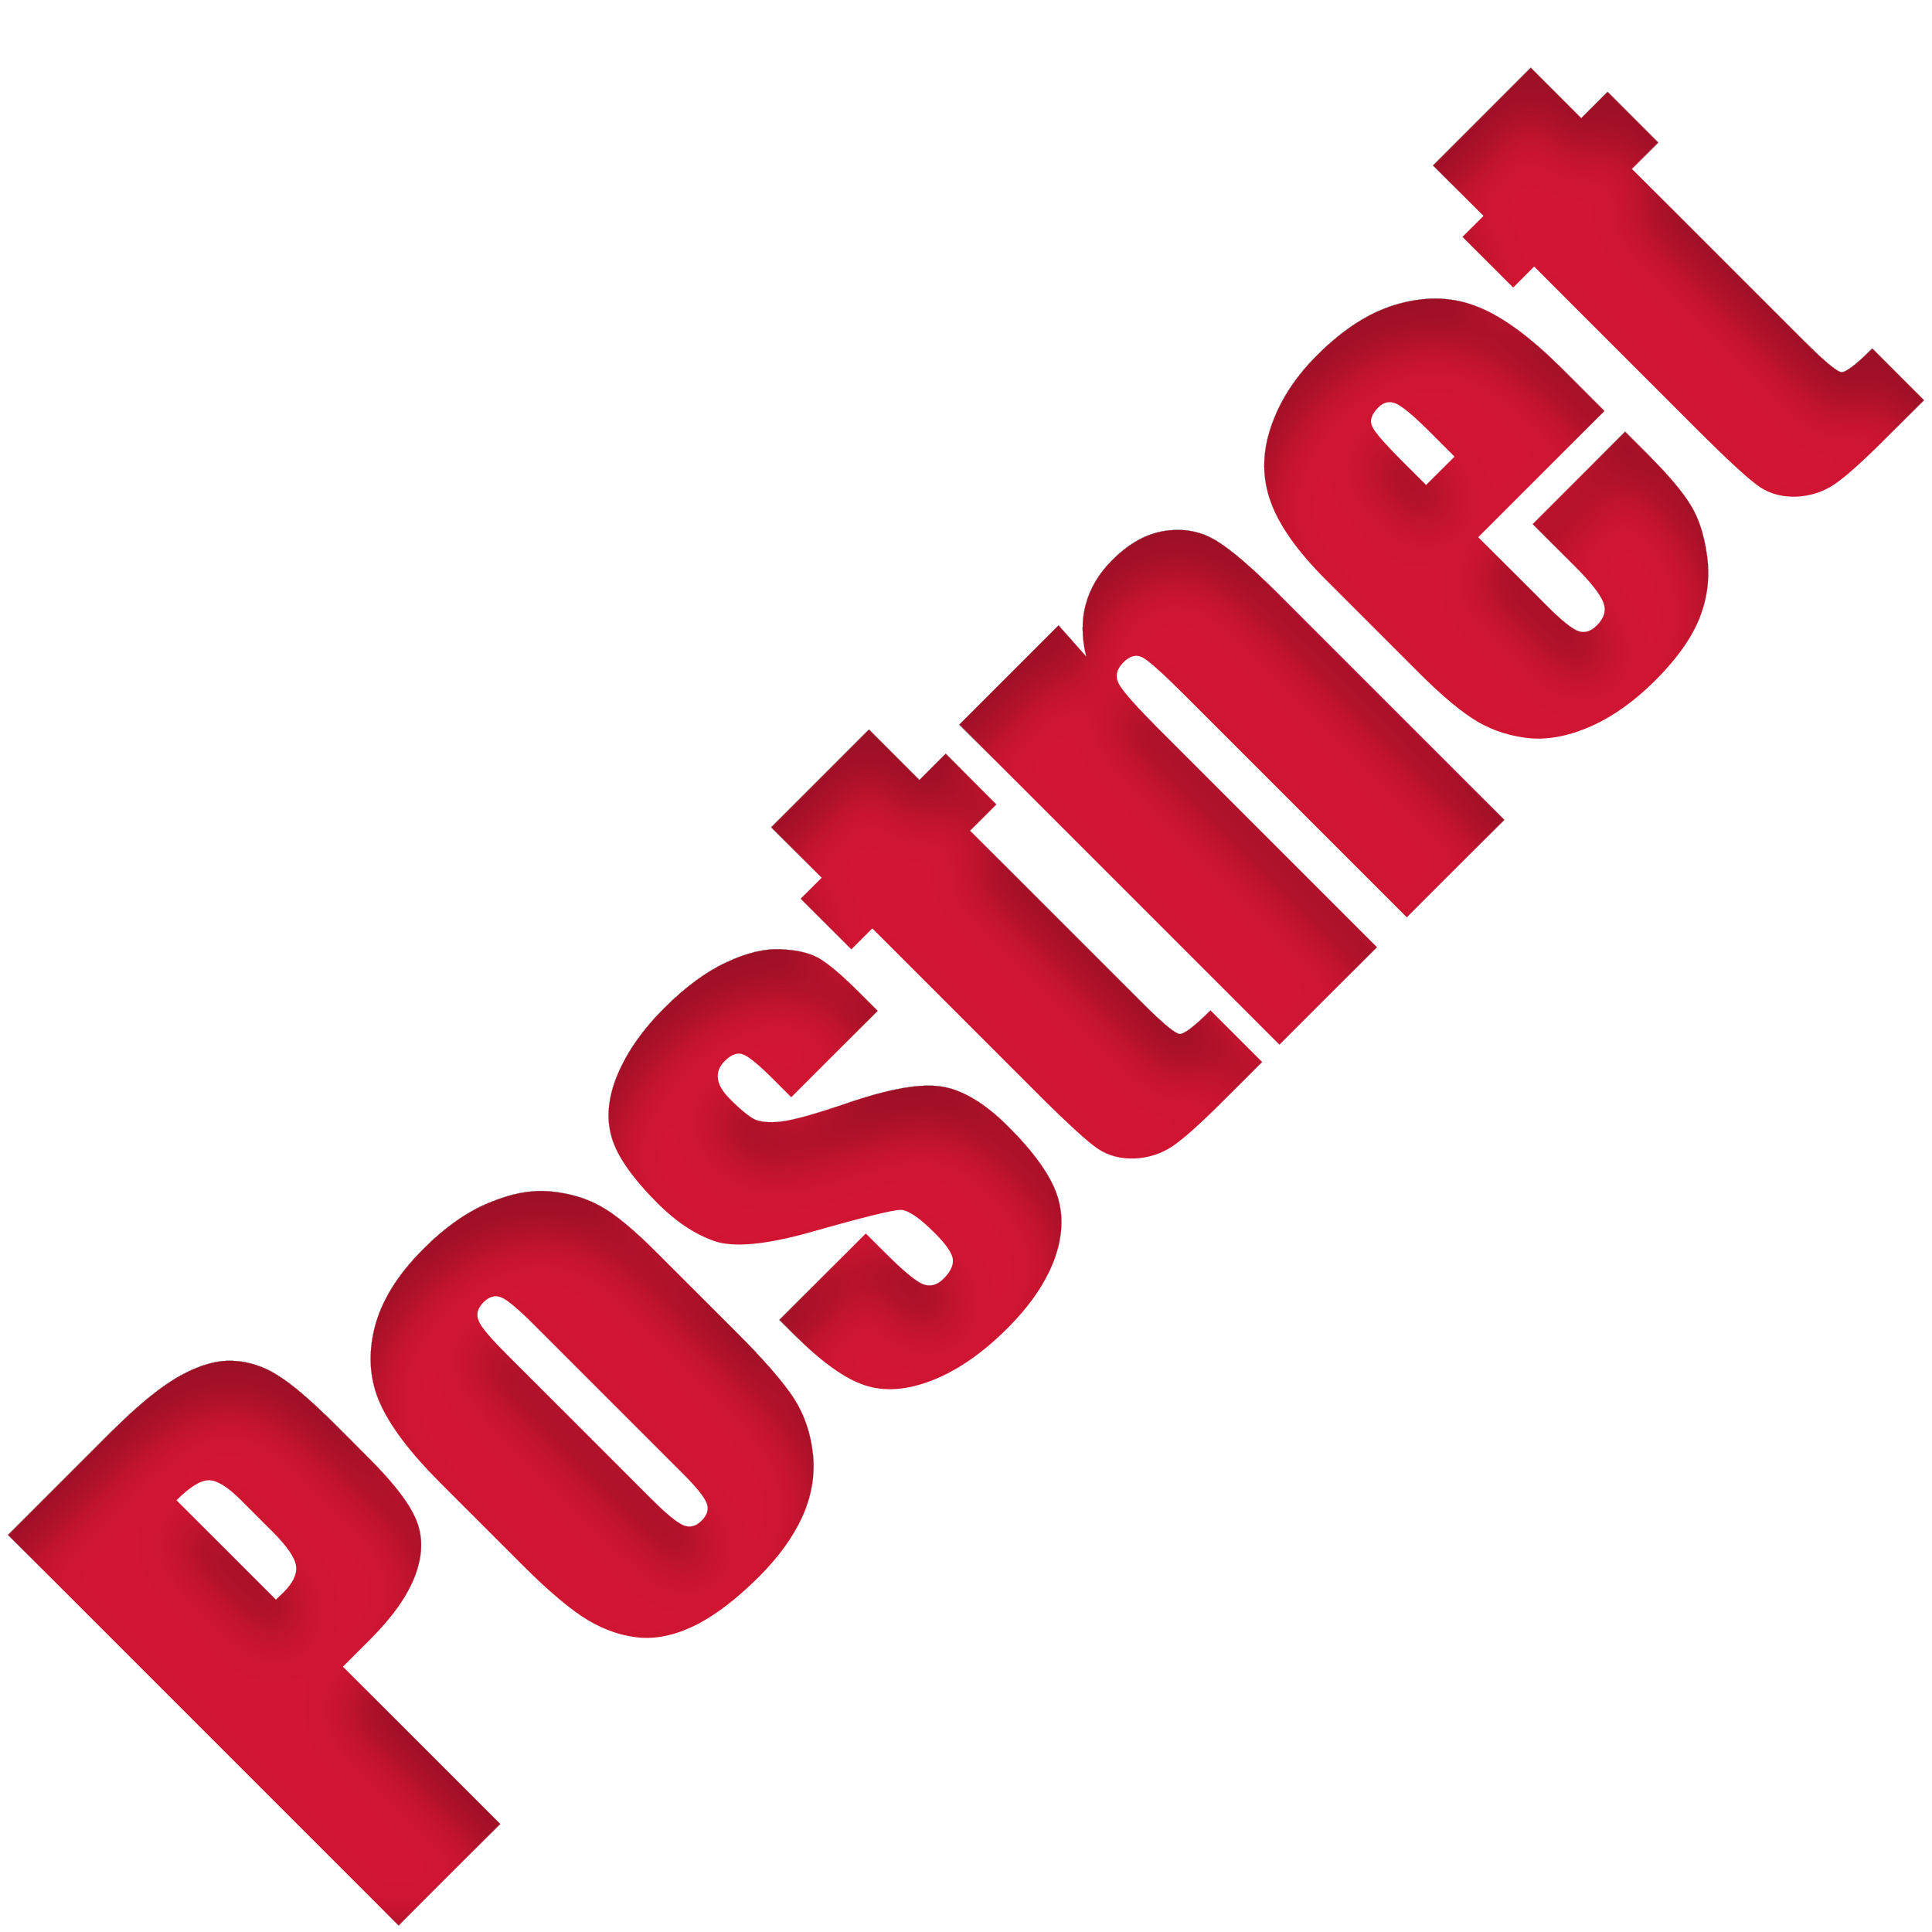
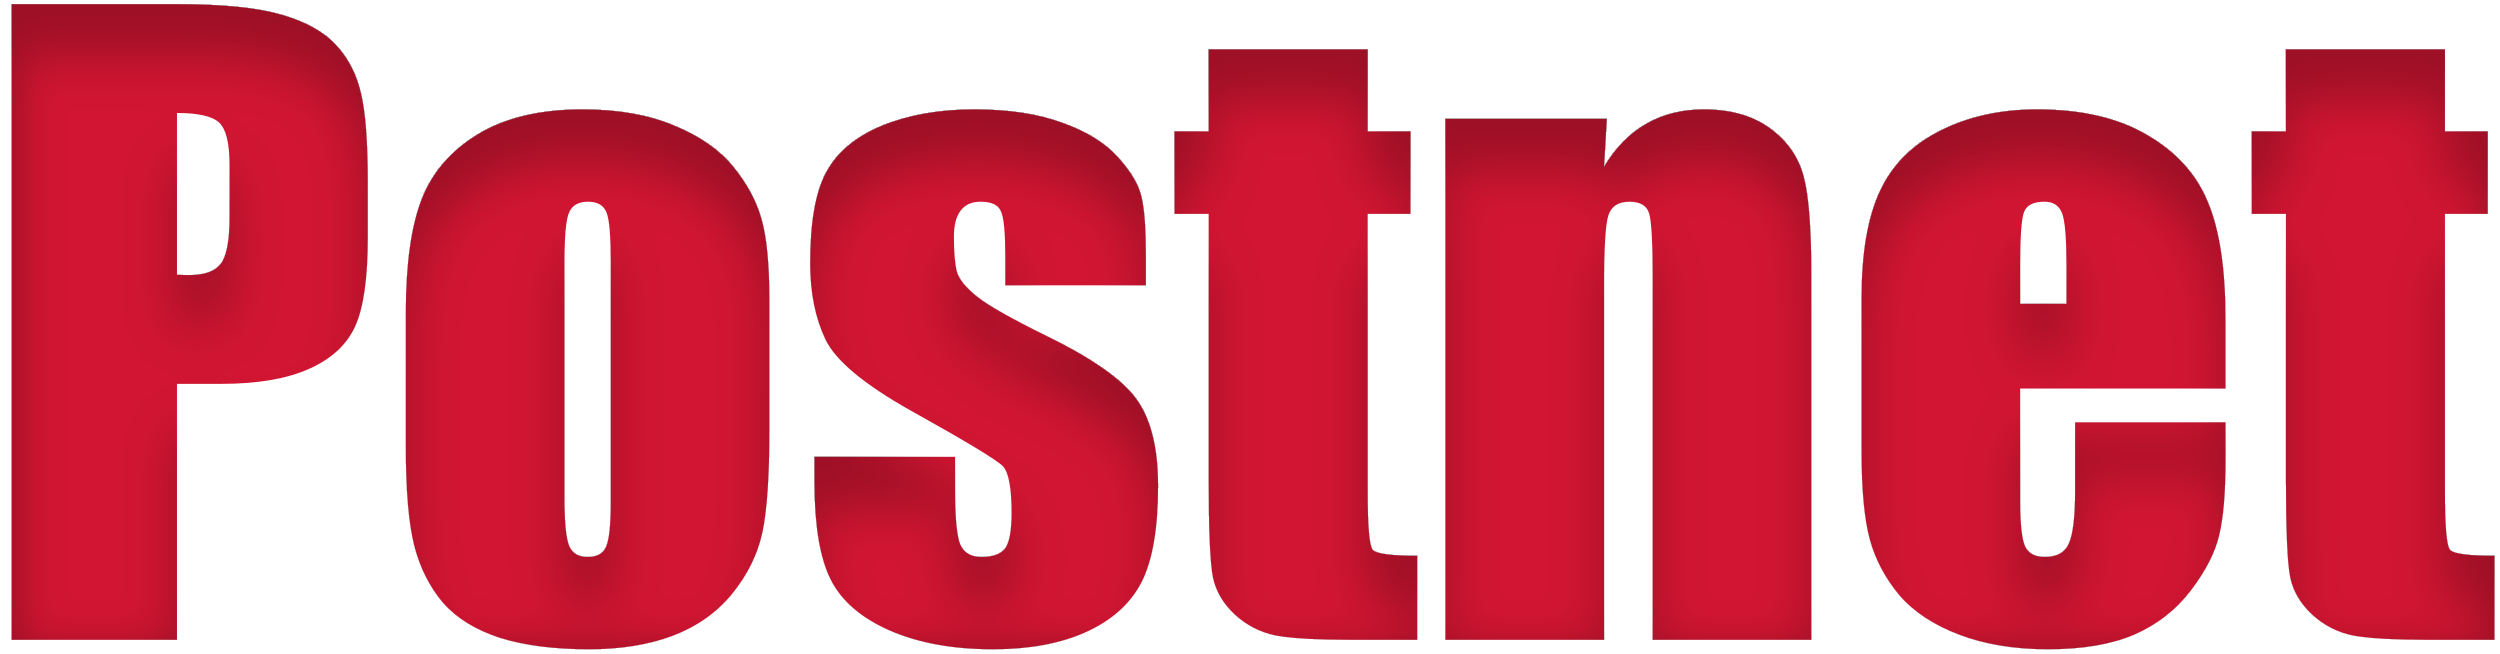
- <svg xmlns="http://www.w3.org/2000/svg" width="177" height="177" viewBox="0 0 177 177" fill="none">
-   <g filter="url(#filter0_i_1153_304)">
-     <path d="M0.743 140.629L10.112 131.26C12.646 128.726 14.79 126.98 16.543 126.023C18.31 125.051 19.909 124.601 21.338 124.675C22.781 124.734 24.159 125.183 25.47 126.023C26.781 126.833 28.556 128.358 30.795 130.597L33.911 133.713C36.194 135.996 37.623 137.896 38.198 139.414C38.772 140.931 38.706 142.603 37.999 144.43C37.306 146.242 35.944 148.164 33.911 150.197L31.414 152.694L45.821 167.101L36.518 176.404L0.743 140.629ZM16.167 137.447L25.271 146.551C25.551 146.301 25.787 146.08 25.978 145.888C26.832 145.034 27.215 144.238 27.127 143.502C27.039 142.736 26.331 141.69 25.006 140.364L22.067 137.425C20.844 136.202 19.857 135.598 19.106 135.613C18.355 135.628 17.375 136.239 16.167 137.447ZM60.14 114.731L67.322 121.913C69.959 124.55 71.763 126.619 72.735 128.122C73.693 129.61 74.275 131.326 74.481 133.271C74.673 135.2 74.341 137.108 73.487 138.994C72.632 140.85 71.321 142.662 69.553 144.43C67.579 146.404 65.694 147.862 63.897 148.805C62.085 149.733 60.361 150.145 58.726 150.042C57.091 149.91 55.492 149.387 53.931 148.473C52.355 147.545 50.322 145.837 47.832 143.347L40.319 135.834C37.594 133.109 35.76 130.685 34.817 128.564C33.874 126.443 33.705 124.152 34.309 121.692C34.913 119.232 36.408 116.808 38.794 114.422C40.798 112.418 42.816 111.004 44.849 110.179C46.882 109.325 48.767 108.986 50.506 109.163C52.244 109.34 53.761 109.796 55.058 110.533C56.369 111.255 58.063 112.654 60.14 114.731ZM49.003 121.449C47.501 119.946 46.477 119.084 45.932 118.863C45.372 118.628 44.827 118.775 44.297 119.305C43.766 119.836 43.611 120.388 43.832 120.963C44.039 121.522 44.893 122.554 46.396 124.056L59.632 137.292C61.017 138.677 62.011 139.495 62.615 139.745C63.204 139.981 63.757 139.841 64.272 139.325C64.803 138.795 64.957 138.257 64.736 137.712C64.53 137.152 63.794 136.239 62.527 134.972L49.003 121.449ZM80.403 92.612L72.492 100.523L70.901 98.932C69.546 97.576 68.611 96.803 68.095 96.612C67.579 96.391 67.012 96.59 66.394 97.208C65.893 97.709 65.686 98.254 65.775 98.843C65.849 99.418 66.217 100.037 66.88 100.7C67.778 101.598 68.5 102.202 69.045 102.512C69.59 102.791 70.423 102.872 71.542 102.755C72.677 102.622 74.695 102.062 77.597 101.075C81.456 99.749 84.351 99.241 86.281 99.55C88.211 99.86 90.244 101.083 92.38 103.219C94.766 105.605 96.261 107.719 96.865 109.56C97.455 111.387 97.352 113.361 96.556 115.483C95.761 117.574 94.339 119.644 92.291 121.692C90.023 123.96 87.725 125.551 85.397 126.465C83.084 127.363 81.022 127.511 79.21 126.907C77.398 126.303 75.269 124.778 72.824 122.333L71.41 120.918L79.32 113.008L81.177 114.864C82.753 116.44 83.872 117.368 84.535 117.648C85.213 117.913 85.846 117.751 86.436 117.162C87.069 116.528 87.356 115.932 87.297 115.372C87.224 114.798 86.679 114.002 85.662 112.986C84.263 111.586 83.224 110.872 82.546 110.842C81.854 110.827 79.077 111.512 74.216 112.897C70.121 114.046 67.189 114.311 65.421 113.693C63.639 113.059 61.923 111.918 60.273 110.268C57.93 107.925 56.516 105.892 56.03 104.169C55.529 102.431 55.713 100.523 56.582 98.446C57.466 96.354 58.888 94.328 60.847 92.369C62.792 90.424 64.692 89.025 66.548 88.171C68.404 87.287 70.099 86.889 71.631 86.977C73.177 87.051 74.371 87.36 75.21 87.905C76.065 88.436 77.228 89.437 78.702 90.911L80.403 92.612ZM79.608 66.847L84.226 71.465L86.635 69.056L91.275 73.697L88.866 76.106L104.555 91.794C106.485 93.724 107.656 94.704 108.069 94.733C108.496 94.748 109.439 94.026 110.897 92.568L115.626 97.297L112.024 100.898C109.991 102.931 108.459 104.301 107.428 105.008C106.382 105.701 105.225 106.077 103.959 106.135C102.677 106.18 101.565 105.892 100.622 105.274C99.664 104.64 97.727 102.865 94.81 99.948L79.917 85.055L77.995 86.977L73.354 82.337L75.277 80.414L70.658 75.796L79.608 66.847ZM96.976 57.301L99.517 60.151C99.09 58.428 99.075 56.837 99.473 55.378C99.871 53.891 100.681 52.535 101.904 51.313C103.436 49.781 105.049 48.889 106.743 48.639C108.437 48.388 109.976 48.676 111.361 49.501C112.731 50.311 114.698 51.998 117.261 54.561L137.811 75.111L128.884 84.038L108.577 63.731C106.559 61.713 105.262 60.549 104.688 60.24C104.113 59.93 103.524 60.078 102.92 60.682C102.287 61.315 102.147 61.971 102.5 62.648C102.839 63.311 104.113 64.748 106.323 66.957L126.144 86.778L117.217 95.706L87.894 66.383L96.976 57.301ZM146.982 37.657L135.425 49.213L141.767 55.555C143.093 56.881 144.043 57.64 144.617 57.831C145.192 58.023 145.752 57.846 146.297 57.301C146.974 56.623 147.173 55.923 146.893 55.202C146.613 54.45 145.744 53.346 144.286 51.887L140.419 48.02L148.882 39.557L151.047 41.722C152.859 43.534 154.134 45.044 154.87 46.252C155.622 47.446 156.13 49.014 156.395 50.959C156.66 52.904 156.424 54.804 155.688 56.66C154.951 58.487 153.611 60.372 151.666 62.317C149.781 64.203 147.843 65.595 145.855 66.493C143.866 67.392 141.995 67.775 140.242 67.642C138.489 67.48 136.891 66.987 135.447 66.162C133.989 65.322 132.169 63.812 129.989 61.632L121.437 53.08C118.874 50.517 117.202 48.153 116.421 45.987C115.626 43.807 115.626 41.538 116.421 39.181C117.202 36.809 118.616 34.6 120.664 32.552C123.168 30.048 125.709 28.464 128.287 27.801C130.865 27.109 133.267 27.227 135.491 28.155C137.716 29.053 140.249 30.924 143.093 33.767L146.982 37.657ZM133.259 41.833L131.116 39.69C129.599 38.172 128.538 37.274 127.934 36.994C127.33 36.714 126.778 36.824 126.277 37.325C125.658 37.944 125.466 38.518 125.702 39.049C125.923 39.564 126.859 40.647 128.508 42.297L130.652 44.44L133.259 41.833ZM140.242 6.212L144.86 10.831L147.269 8.422L151.909 13.062L149.501 15.471L165.19 31.16C167.119 33.09 168.291 34.069 168.703 34.099C169.13 34.114 170.073 33.392 171.531 31.933L176.26 36.662L172.658 40.264C170.626 42.297 169.093 43.667 168.062 44.374C167.016 45.066 165.86 45.442 164.593 45.501C163.311 45.545 162.199 45.258 161.256 44.639C160.299 44.006 158.362 42.231 155.445 39.314L140.551 24.42L138.629 26.343L133.989 21.703L135.911 19.78L131.293 15.162L140.242 6.212Z" fill="#D11532" />
+ <svg xmlns="http://www.w3.org/2000/svg" width="199" height="52" viewBox="0 0 199 52" fill="none">
+   <g filter="url(#filter0_i_1181_5)">
+     <path d="M0.93 0.336H14.18C17.763 0.336 20.513 0.617 22.43 1.18C24.367 1.742 25.815 2.555 26.773 3.617C27.753 4.68 28.409 5.972 28.742 7.492C29.096 8.992 29.273 11.326 29.273 14.492V18.899C29.273 22.128 28.94 24.482 28.273 25.961C27.607 27.44 26.378 28.576 24.586 29.367C22.815 30.159 20.492 30.555 17.617 30.555H14.086V50.93H0.93V0.336ZM14.086 8.992V21.867C14.461 21.888 14.784 21.899 15.055 21.899C16.263 21.899 17.096 21.607 17.555 21.024C18.034 20.419 18.273 19.18 18.273 17.305V13.149C18.273 11.419 18.003 10.294 17.461 9.774C16.919 9.253 15.794 8.992 14.086 8.992ZM61.242 24.024V34.18C61.242 37.909 61.055 40.649 60.68 42.399C60.305 44.128 59.503 45.753 58.273 47.274C57.044 48.774 55.461 49.888 53.523 50.617C51.607 51.326 49.398 51.68 46.898 51.68C44.107 51.68 41.742 51.378 39.805 50.774C37.867 50.149 36.357 49.222 35.273 47.992C34.211 46.742 33.45 45.242 32.992 43.492C32.534 41.722 32.305 39.076 32.305 35.555V24.93C32.305 21.076 32.721 18.065 33.555 15.899C34.388 13.732 35.888 11.992 38.055 10.68C40.221 9.367 42.992 8.711 46.367 8.711C49.2 8.711 51.628 9.138 53.648 9.992C55.69 10.826 57.263 11.919 58.367 13.274C59.471 14.628 60.221 16.024 60.617 17.461C61.034 18.899 61.242 21.086 61.242 24.024ZM48.617 20.899C48.617 18.774 48.503 17.44 48.273 16.899C48.044 16.336 47.555 16.055 46.805 16.055C46.055 16.055 45.555 16.336 45.305 16.899C45.055 17.44 44.93 18.774 44.93 20.899V39.617C44.93 41.576 45.055 42.857 45.305 43.461C45.555 44.044 46.044 44.336 46.773 44.336C47.523 44.336 48.013 44.065 48.242 43.524C48.492 42.982 48.617 41.815 48.617 40.024V20.899ZM91.211 22.711H80.023V20.461C80.023 18.544 79.909 17.336 79.68 16.836C79.471 16.315 78.93 16.055 78.055 16.055C77.346 16.055 76.815 16.294 76.461 16.774C76.107 17.232 75.93 17.93 75.93 18.867C75.93 20.138 76.013 21.076 76.18 21.68C76.367 22.263 76.898 22.909 77.773 23.617C78.669 24.326 80.492 25.357 83.242 26.711C86.909 28.503 89.315 30.19 90.461 31.774C91.607 33.357 92.18 35.659 92.18 38.68C92.18 42.055 91.742 44.607 90.867 46.336C89.992 48.044 88.523 49.367 86.461 50.305C84.419 51.222 81.951 51.68 79.055 51.68C75.846 51.68 73.096 51.18 70.805 50.18C68.534 49.18 66.971 47.826 66.117 46.117C65.263 44.409 64.836 41.826 64.836 38.367V36.367H76.023V38.992C76.023 41.222 76.159 42.669 76.43 43.336C76.721 44.003 77.284 44.336 78.117 44.336C79.013 44.336 79.638 44.117 79.992 43.68C80.346 43.222 80.523 42.274 80.523 40.836C80.523 38.857 80.294 37.617 79.836 37.117C79.357 36.617 76.909 35.138 72.492 32.68C68.784 30.597 66.523 28.711 65.711 27.024C64.898 25.315 64.492 23.294 64.492 20.961C64.492 17.649 64.93 15.211 65.805 13.649C66.68 12.065 68.159 10.847 70.242 9.992C72.346 9.138 74.784 8.711 77.555 8.711C80.305 8.711 82.638 9.065 84.555 9.774C86.492 10.461 87.971 11.378 88.992 12.524C90.034 13.669 90.659 14.732 90.867 15.711C91.096 16.69 91.211 18.222 91.211 20.305V22.711ZM108.867 3.93V10.461H112.273V17.024H108.867V39.211C108.867 41.94 109.003 43.461 109.273 43.774C109.565 44.086 110.742 44.242 112.805 44.242V50.93H107.711C104.836 50.93 102.784 50.815 101.555 50.586C100.326 50.336 99.242 49.784 98.305 48.93C97.367 48.055 96.784 47.065 96.555 45.961C96.326 44.836 96.211 42.211 96.211 38.086V17.024H93.492V10.461H96.211V3.93H108.867ZM127.898 9.461L127.68 13.274C128.596 11.753 129.711 10.617 131.023 9.867C132.357 9.097 133.888 8.711 135.617 8.711C137.784 8.711 139.555 9.222 140.93 10.242C142.305 11.263 143.19 12.555 143.586 14.117C143.982 15.659 144.18 18.242 144.18 21.867V50.93H131.555V22.211C131.555 19.357 131.461 17.617 131.273 16.992C131.086 16.367 130.565 16.055 129.711 16.055C128.815 16.055 128.253 16.419 128.023 17.149C127.794 17.857 127.68 19.774 127.68 22.899V50.93H115.055V9.461H127.898ZM177.148 30.93H160.805V39.899C160.805 41.774 160.94 42.982 161.211 43.524C161.482 44.065 162.003 44.336 162.773 44.336C163.732 44.336 164.367 43.982 164.68 43.274C165.013 42.544 165.18 41.149 165.18 39.086V33.617H177.148V36.68C177.148 39.242 176.982 41.211 176.648 42.586C176.336 43.961 175.586 45.43 174.398 46.992C173.211 48.555 171.701 49.732 169.867 50.524C168.055 51.294 165.773 51.68 163.023 51.68C160.357 51.68 158.003 51.294 155.961 50.524C153.919 49.753 152.326 48.701 151.18 47.367C150.055 46.013 149.273 44.534 148.836 42.93C148.398 41.305 148.18 38.951 148.18 35.867V23.774C148.18 20.149 148.669 17.294 149.648 15.211C150.628 13.107 152.232 11.503 154.461 10.399C156.69 9.274 159.253 8.711 162.148 8.711C165.69 8.711 168.607 9.388 170.898 10.742C173.211 12.076 174.826 13.857 175.742 16.086C176.68 18.294 177.148 21.409 177.148 25.43V30.93ZM164.492 24.18V21.149C164.492 19.003 164.378 17.617 164.148 16.992C163.919 16.367 163.451 16.055 162.742 16.055C161.867 16.055 161.326 16.326 161.117 16.867C160.909 17.388 160.805 18.815 160.805 21.149V24.18H164.492ZM194.617 3.93V10.461H198.023V17.024H194.617V39.211C194.617 41.94 194.753 43.461 195.023 43.774C195.315 44.086 196.492 44.242 198.555 44.242V50.93H193.461C190.586 50.93 188.534 50.815 187.305 50.586C186.076 50.336 184.992 49.784 184.055 48.93C183.117 48.055 182.534 47.065 182.305 45.961C182.076 44.836 181.961 42.211 181.961 38.086V17.024H179.242V10.461H181.961V3.93H194.617Z" fill="#D11532" />
  </g>
  <defs>
-     <filter id="filter0_i_1153_304" x="0.743" y="0.887" width="176.048" height="180.048" filterUnits="userSpaceOnUse" color-interpolation-filters="sRGB">
+     <filter id="filter0_i_1181_5" x="0.93" y="0.336" width="197.625" height="55.344" filterUnits="userSpaceOnUse" color-interpolation-filters="sRGB">
      <feFlood flood-opacity="0" result="BackgroundImageFix" />
      <feBlend mode="normal" in="SourceGraphic" in2="BackgroundImageFix" result="shape" />
      <feColorMatrix in="SourceAlpha" type="matrix" values="0 0 0 0 0 0 0 0 0 0 0 0 0 0 0 0 0 0 127 0" result="hardAlpha" />
      <feOffset dy="4" />
      <feGaussianBlur stdDeviation="2" />
      <feComposite in2="hardAlpha" operator="arithmetic" k2="-1" k3="1" />
      <feColorMatrix type="matrix" values="0 0 0 0 0 0 0 0 0 0 0 0 0 0 0 0 0 0 0.25 0" />
-       <feBlend mode="normal" in2="shape" result="effect1_innerShadow_1153_304" />
+       <feBlend mode="normal" in2="shape" result="effect1_innerShadow_1181_5" />
    </filter>
  </defs>
</svg>
